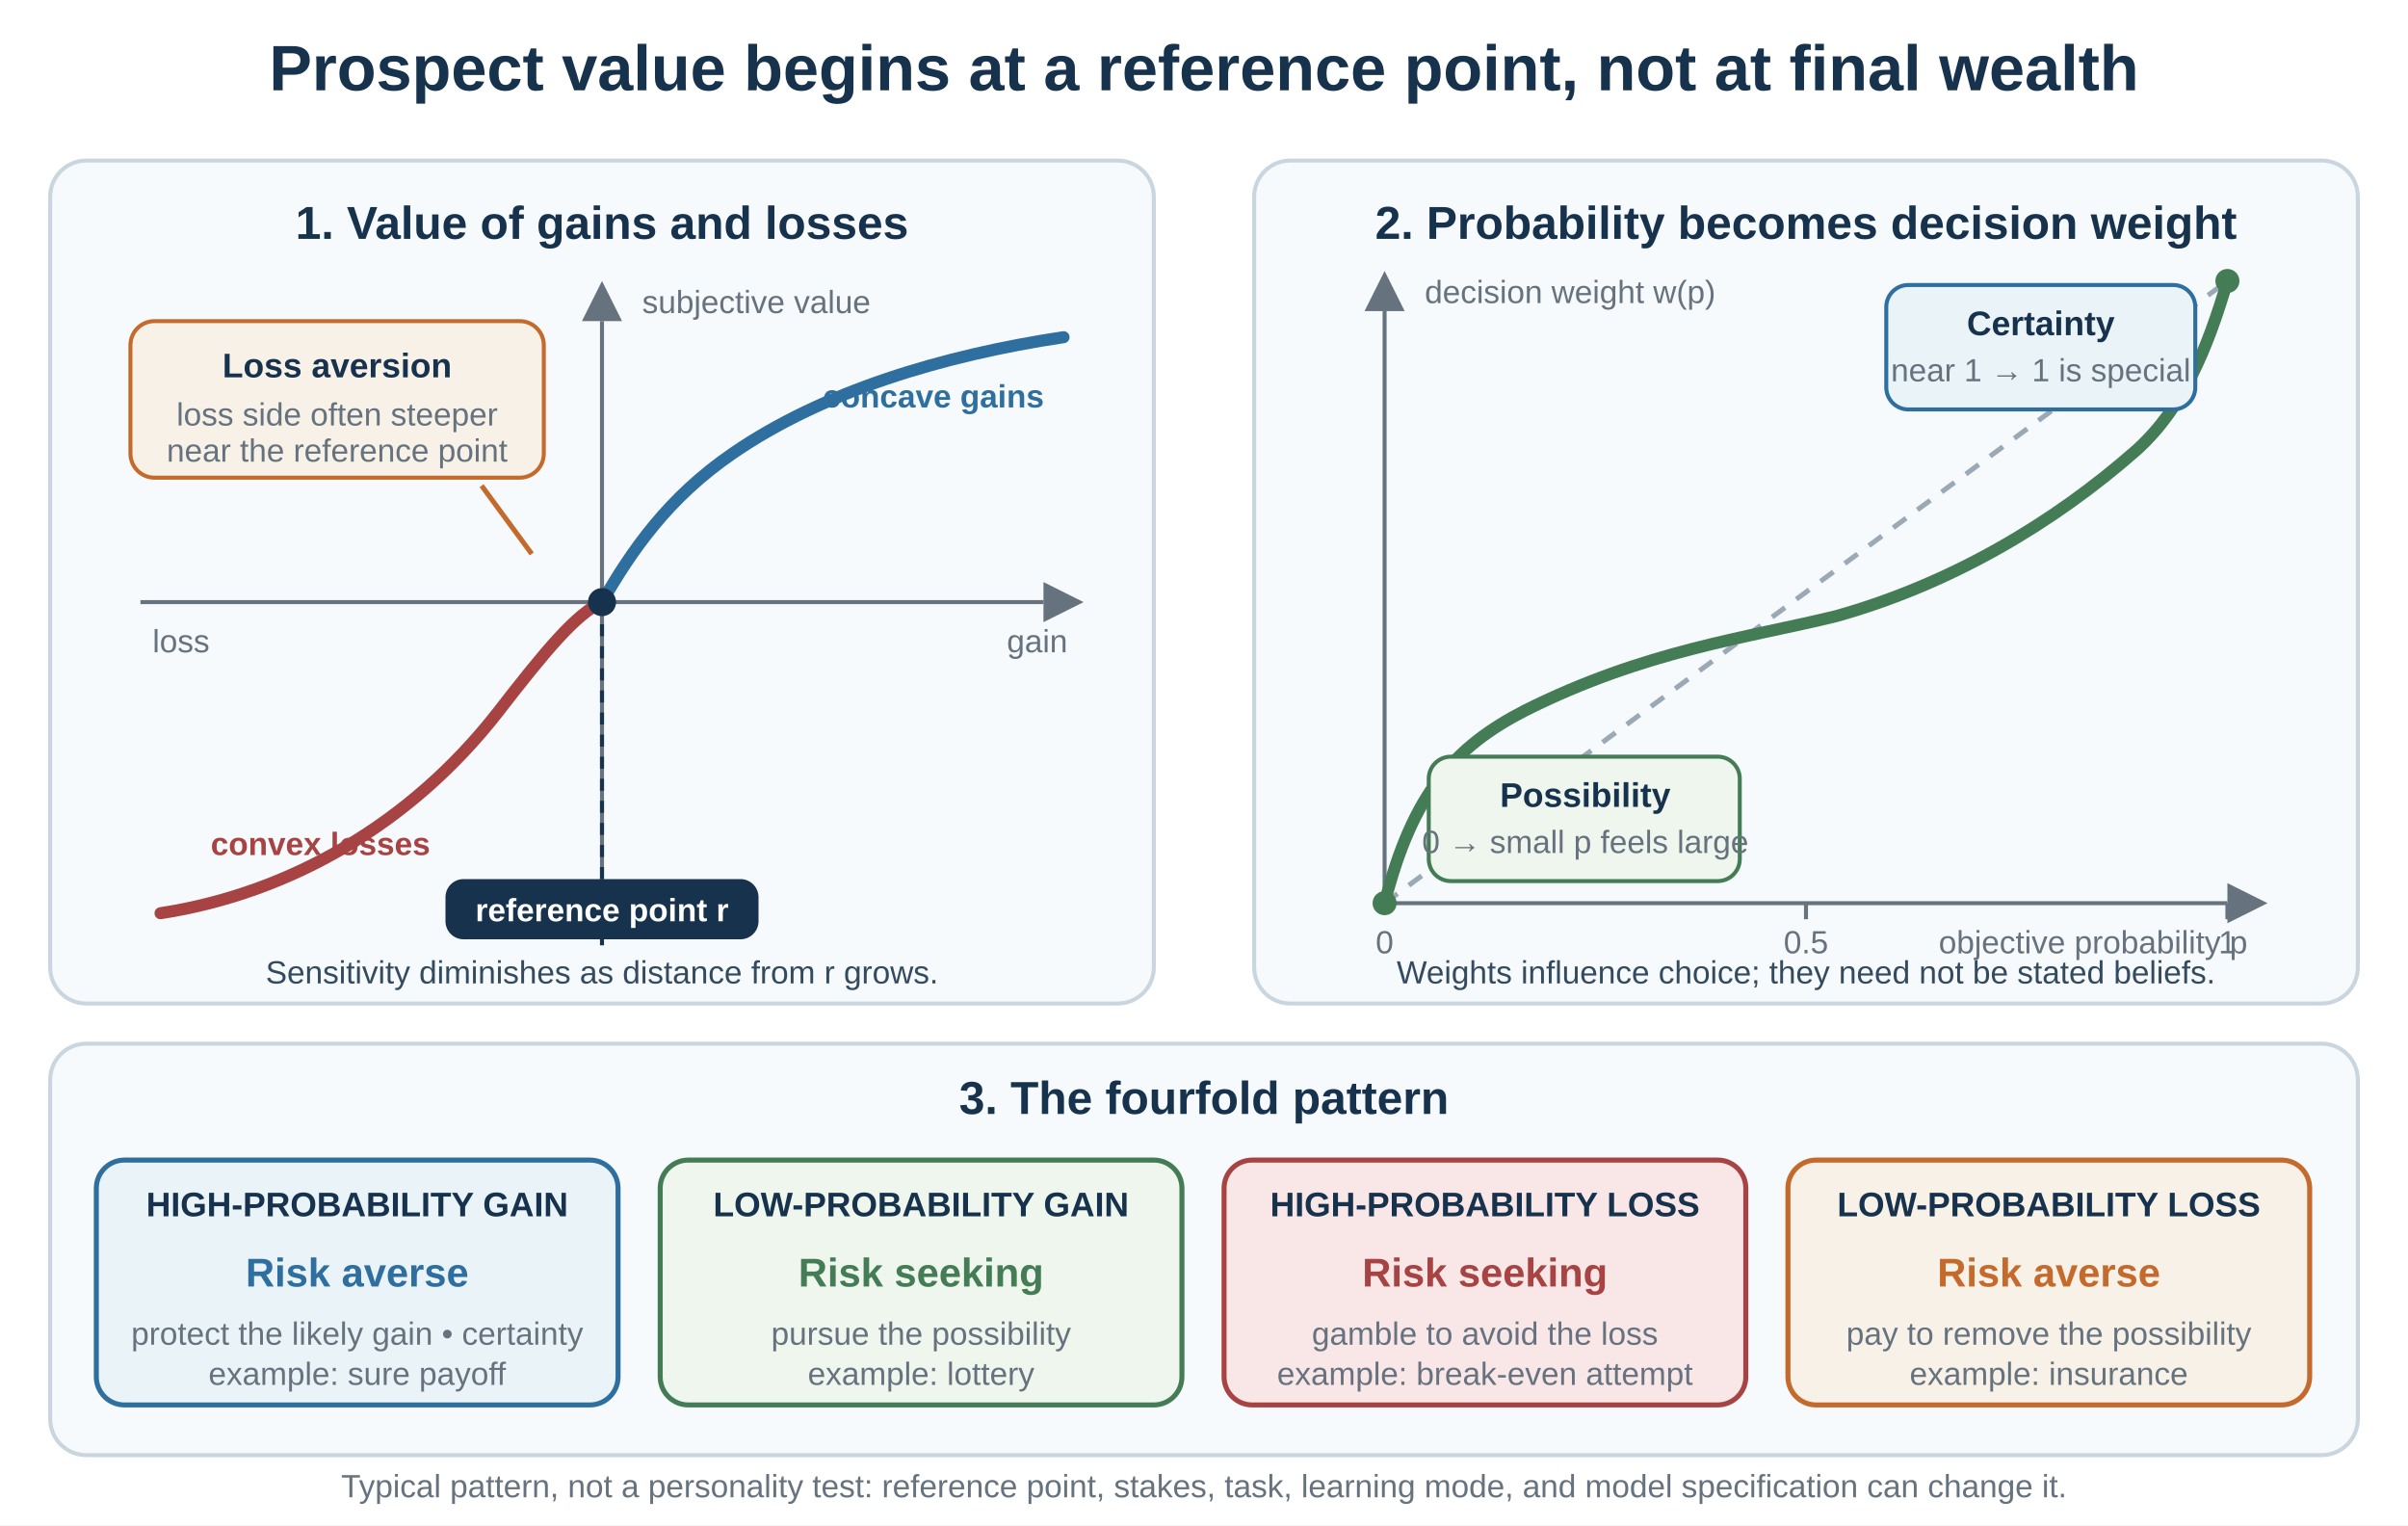
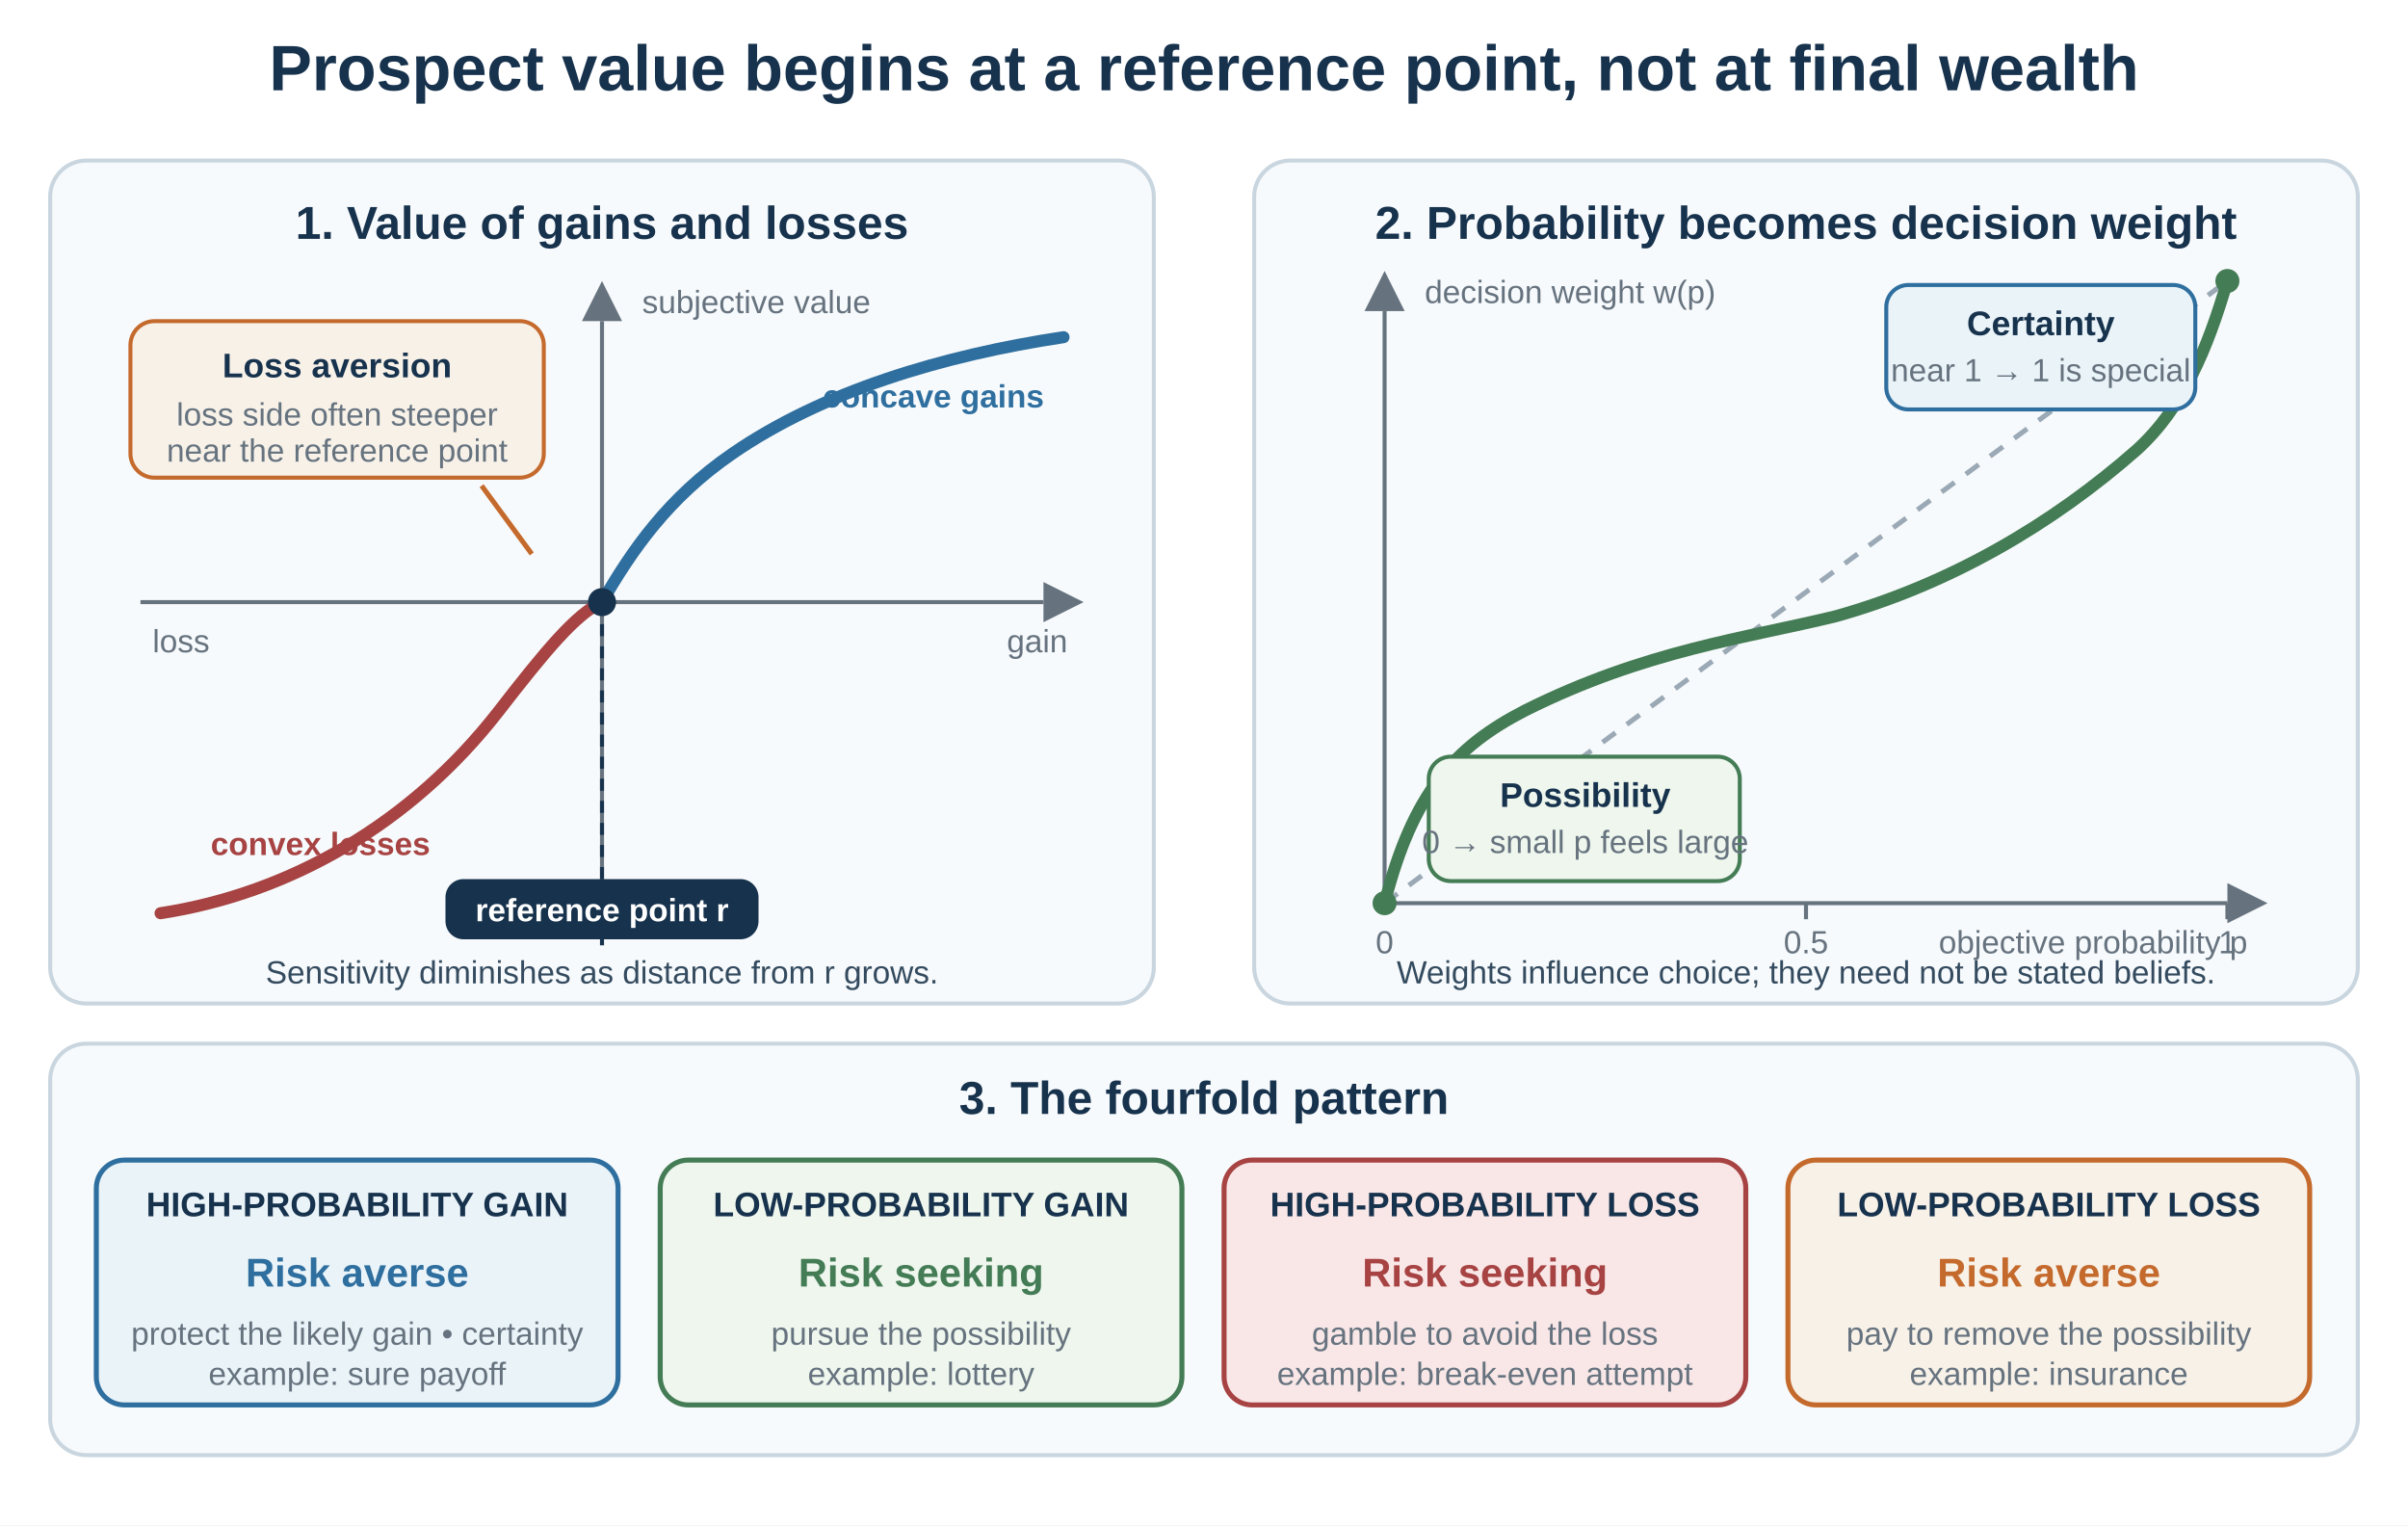
<svg xmlns="http://www.w3.org/2000/svg" width="1200" height="760" viewBox="0 0 1200 760" role="img" aria-labelledby="title desc">
  <defs>
    <marker id="pt-arrow" viewBox="0 0 10 8" markerWidth="10" markerHeight="8" refX="9" refY="4" orient="auto" markerUnits="userSpaceOnUse">
      <path d="M0.5,0.8 L9,4 L0.5,7.2 z" fill="#66737f" />
    </marker>
    <style>
      .title { font: 700 32px Arial, sans-serif; fill: #17324d; }
      .panel-title { font: 700 23px Arial, sans-serif; fill: #17324d; }
      .label { font: 700 17px Arial, sans-serif; fill: #17324d; }
      .body { font: 16px Arial, sans-serif; fill: #344b5f; }
      .small { font: 16px Arial, sans-serif; fill: #66737f; }
      .axis { stroke: #66737f; stroke-width: 2; }
    </style>
  </defs>
  <rect width="1200" height="760" fill="#ffffff" />
  <text class="title" x="600" y="45" text-anchor="middle">Prospect value begins at a reference point, not at final wealth</text>
  <rect x="25" y="80" width="550" height="420" rx="18" fill="#f7fafc" stroke="#c9d6df" stroke-width="2" />
  <text class="panel-title" x="300" y="119" text-anchor="middle">1. Value of gains and losses</text>
  <line class="axis" x1="70" y1="300" x2="520" y2="300" />
  <polygon points="520,290 540,300 520,310" fill="#66737f" />
  <line class="axis" x1="300" y1="460" x2="300" y2="160" />
  <polygon points="290,160 300,140 310,160" fill="#66737f" />
  <text class="small" x="532" y="325" text-anchor="end">gain</text>
  <text class="small" x="76" y="325">loss</text>
  <text class="small" x="320" y="156">subjective value</text>
  <path d="M80 455 C145 445,205 410,248 355 C272 324,287 306,300 300" fill="none" stroke="#a74343" stroke-width="6" stroke-linecap="round" />
  <path d="M300 300 C315 274,333 248,365 226 C410 195,470 177,530 168" fill="none" stroke="#2f6f9f" stroke-width="6" stroke-linecap="round" />
  <circle cx="300" cy="300" r="7" fill="#17324d" />
  <line x1="300" y1="300" x2="300" y2="475" stroke="#17324d" stroke-width="2" stroke-dasharray="6 5" />
  <rect x="222" y="438" width="156" height="30" rx="9" fill="#17324d" />
  <text x="300" y="459" text-anchor="middle" font-family="Arial, sans-serif" font-size="16" font-weight="700" fill="#ffffff">reference point r</text>
  <text x="410" y="203" font-family="Arial, sans-serif" font-size="16" font-weight="700" fill="#2f6f9f">concave gains</text>
  <text x="105" y="426" font-family="Arial, sans-serif" font-size="16" font-weight="700" fill="#a74343">convex losses</text>
  <path d="M265 276 L240 242" fill="none" stroke="#c56a2d" stroke-width="2.5" />
  <rect x="65" y="160" width="206" height="78" rx="12" fill="#f7f1e8" stroke="#c56a2d" stroke-width="2" />
  <text class="label" x="168" y="188" text-anchor="middle">Loss aversion</text>
  <text class="small" x="168" y="212" text-anchor="middle">loss side often steeper</text>
  <text class="small" x="168" y="230" text-anchor="middle">near the reference point</text>
  <text class="body" x="300" y="490" text-anchor="middle">Sensitivity diminishes as distance from r grows.</text>
  <rect x="625" y="80" width="550" height="420" rx="18" fill="#f7fafc" stroke="#c9d6df" stroke-width="2" />
  <text class="panel-title" x="900" y="119" text-anchor="middle">2. Probability becomes decision weight</text>
  <line class="axis" x1="690" y1="450" x2="1110" y2="450" />
  <polygon points="1110,440 1130,450 1110,460" fill="#66737f" />
  <line class="axis" x1="690" y1="450" x2="690" y2="155" />
  <polygon points="680,155 690,135 700,155" fill="#66737f" />
  <text class="small" x="1120" y="475" text-anchor="end">objective probability p</text>
  <text class="small" x="710" y="151">decision weight w(p)</text>
  <line x1="690" y1="450" x2="1110" y2="140" stroke="#9aa9b5" stroke-width="2.5" stroke-dasharray="8 7" />
  <text class="small" x="980" y="206" transform="rotate(-36 980 206)">w(p) = p</text>
  <path d="M690 450 C704 395,725 372,760 354 C820 324,870 318,915 307 C972 291,1023 261,1065 224 C1088 203,1100 174,1110 140" fill="none" stroke="#447c55" stroke-width="6" stroke-linecap="round" />
  <circle cx="690" cy="450" r="6" fill="#447c55" />
  <circle cx="1110" cy="140" r="6" fill="#447c55" />
  <rect x="712" y="377" width="155" height="62" rx="11" fill="#eef6ed" stroke="#447c55" stroke-width="2" />
  <text class="label" x="790" y="402" text-anchor="middle">Possibility</text>
  <text class="small" x="790" y="425" text-anchor="middle">0 → small p feels large</text>
  <rect x="940" y="142" width="154" height="62" rx="11" fill="#eaf3f8" stroke="#2f6f9f" stroke-width="2" />
  <text class="label" x="1017" y="167" text-anchor="middle">Certainty</text>
  <text class="small" x="1017" y="190" text-anchor="middle">near 1 → 1 is special</text>
  <line x1="900" y1="450" x2="900" y2="458" stroke="#66737f" stroke-width="2" />
  <line x1="1110" y1="450" x2="1110" y2="458" stroke="#66737f" stroke-width="2" />
  <text class="small" x="690" y="475" text-anchor="middle">0</text>
  <text class="small" x="900" y="475" text-anchor="middle">0.5</text>
  <text class="small" x="1110" y="475" text-anchor="middle">1</text>
  <text class="body" x="900" y="490" text-anchor="middle">Weights influence choice; they need not be stated beliefs.</text>
  <rect x="25" y="520" width="1150" height="205" rx="18" fill="#f7fafc" stroke="#c9d6df" stroke-width="2" />
  <text class="panel-title" x="600" y="555" text-anchor="middle">3. The fourfold pattern</text>
  <rect x="48" y="578" width="260" height="122" rx="14" fill="#eaf3f8" stroke="#2f6f9f" stroke-width="2.5" />
  <text class="label" x="178" y="606" text-anchor="middle">HIGH-PROBABILITY GAIN</text>
  <text x="178" y="641" text-anchor="middle" font-family="Arial, sans-serif" font-size="20" font-weight="700" fill="#2f6f9f">Risk averse</text>
  <text class="small" x="178" y="670" text-anchor="middle">protect the likely gain • certainty</text>
  <text class="small" x="178" y="690" text-anchor="middle">example: sure payoff</text>
  <rect x="329" y="578" width="260" height="122" rx="14" fill="#eef6ed" stroke="#447c55" stroke-width="2.5" />
  <text class="label" x="459" y="606" text-anchor="middle">LOW-PROBABILITY GAIN</text>
  <text x="459" y="641" text-anchor="middle" font-family="Arial, sans-serif" font-size="20" font-weight="700" fill="#447c55">Risk seeking</text>
  <text class="small" x="459" y="670" text-anchor="middle">pursue the possibility</text>
  <text class="small" x="459" y="690" text-anchor="middle">example: lottery</text>
  <rect x="610" y="578" width="260" height="122" rx="14" fill="#f9e7e7" stroke="#a74343" stroke-width="2.5" />
  <text class="label" x="740" y="606" text-anchor="middle">HIGH-PROBABILITY LOSS</text>
  <text x="740" y="641" text-anchor="middle" font-family="Arial, sans-serif" font-size="20" font-weight="700" fill="#a74343">Risk seeking</text>
  <text class="small" x="740" y="670" text-anchor="middle">gamble to avoid the loss</text>
  <text class="small" x="740" y="690" text-anchor="middle">example: break-even attempt</text>
  <rect x="891" y="578" width="260" height="122" rx="14" fill="#f7f1e8" stroke="#c56a2d" stroke-width="2.5" />
  <text class="label" x="1021" y="606" text-anchor="middle">LOW-PROBABILITY LOSS</text>
  <text x="1021" y="641" text-anchor="middle" font-family="Arial, sans-serif" font-size="20" font-weight="700" fill="#c56a2d">Risk averse</text>
  <text class="small" x="1021" y="670" text-anchor="middle">pay to remove the possibility</text>
  <text class="small" x="1021" y="690" text-anchor="middle">example: insurance</text>
-   <text class="small" x="600" y="746" text-anchor="middle">Typical pattern, not a personality test: reference point, stakes, task, learning mode, and model specification can change it.</text>
</svg>
